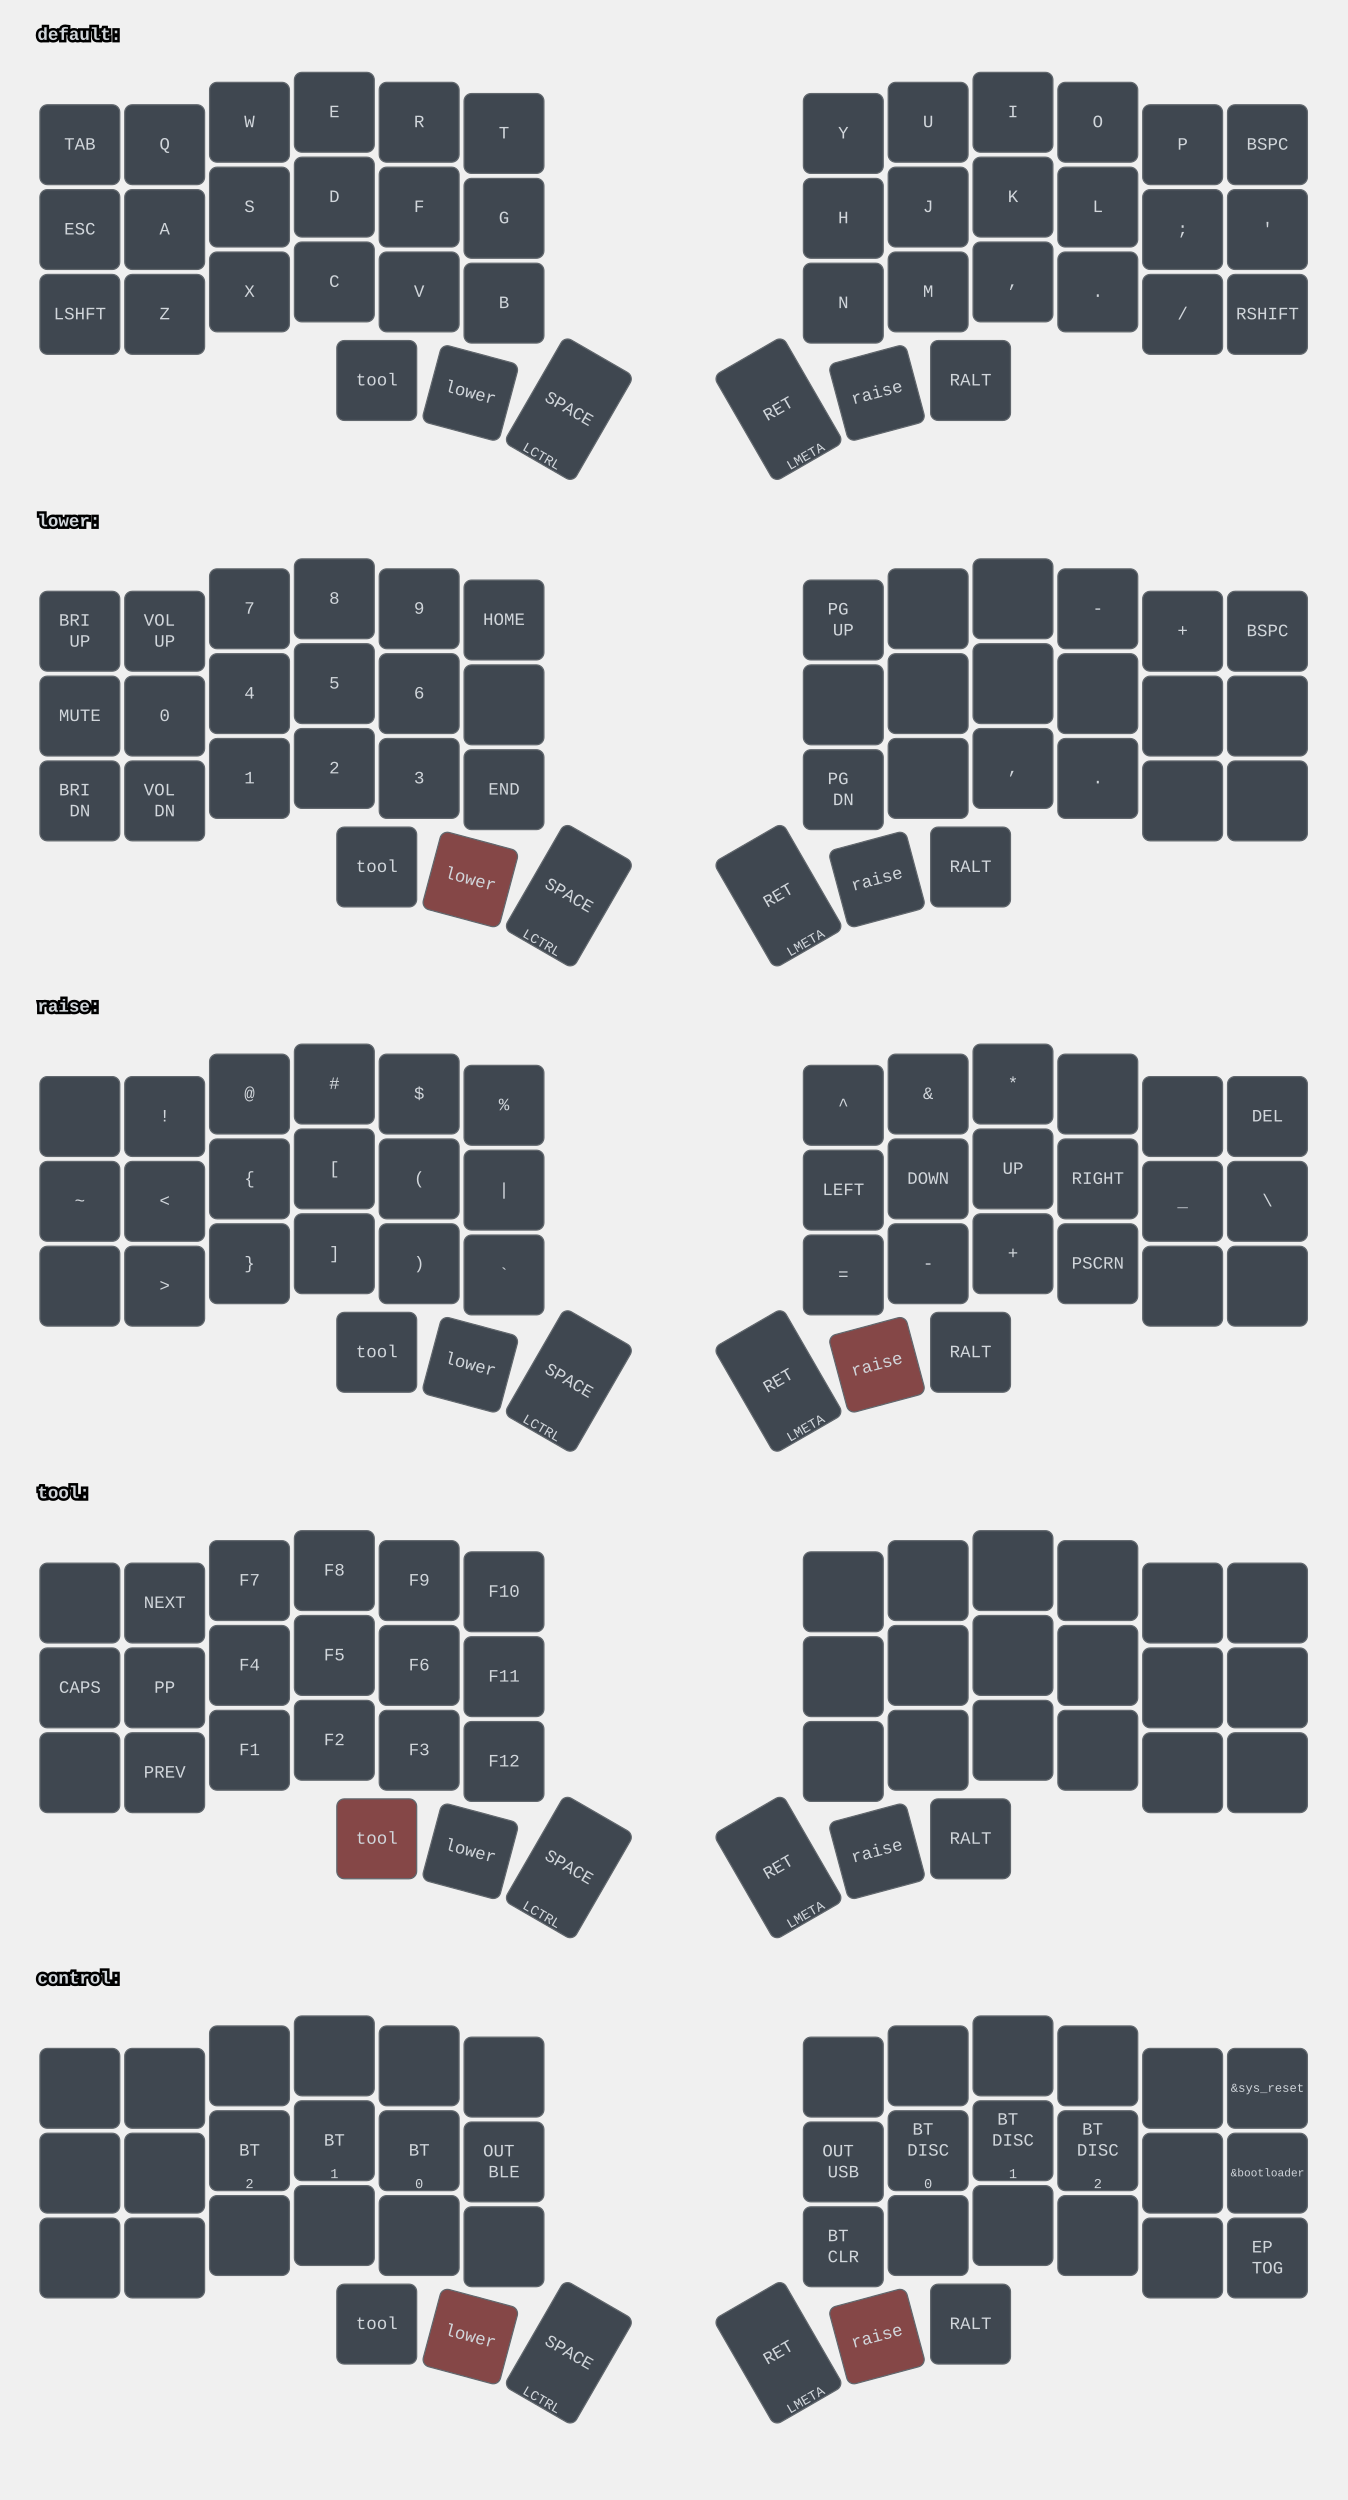
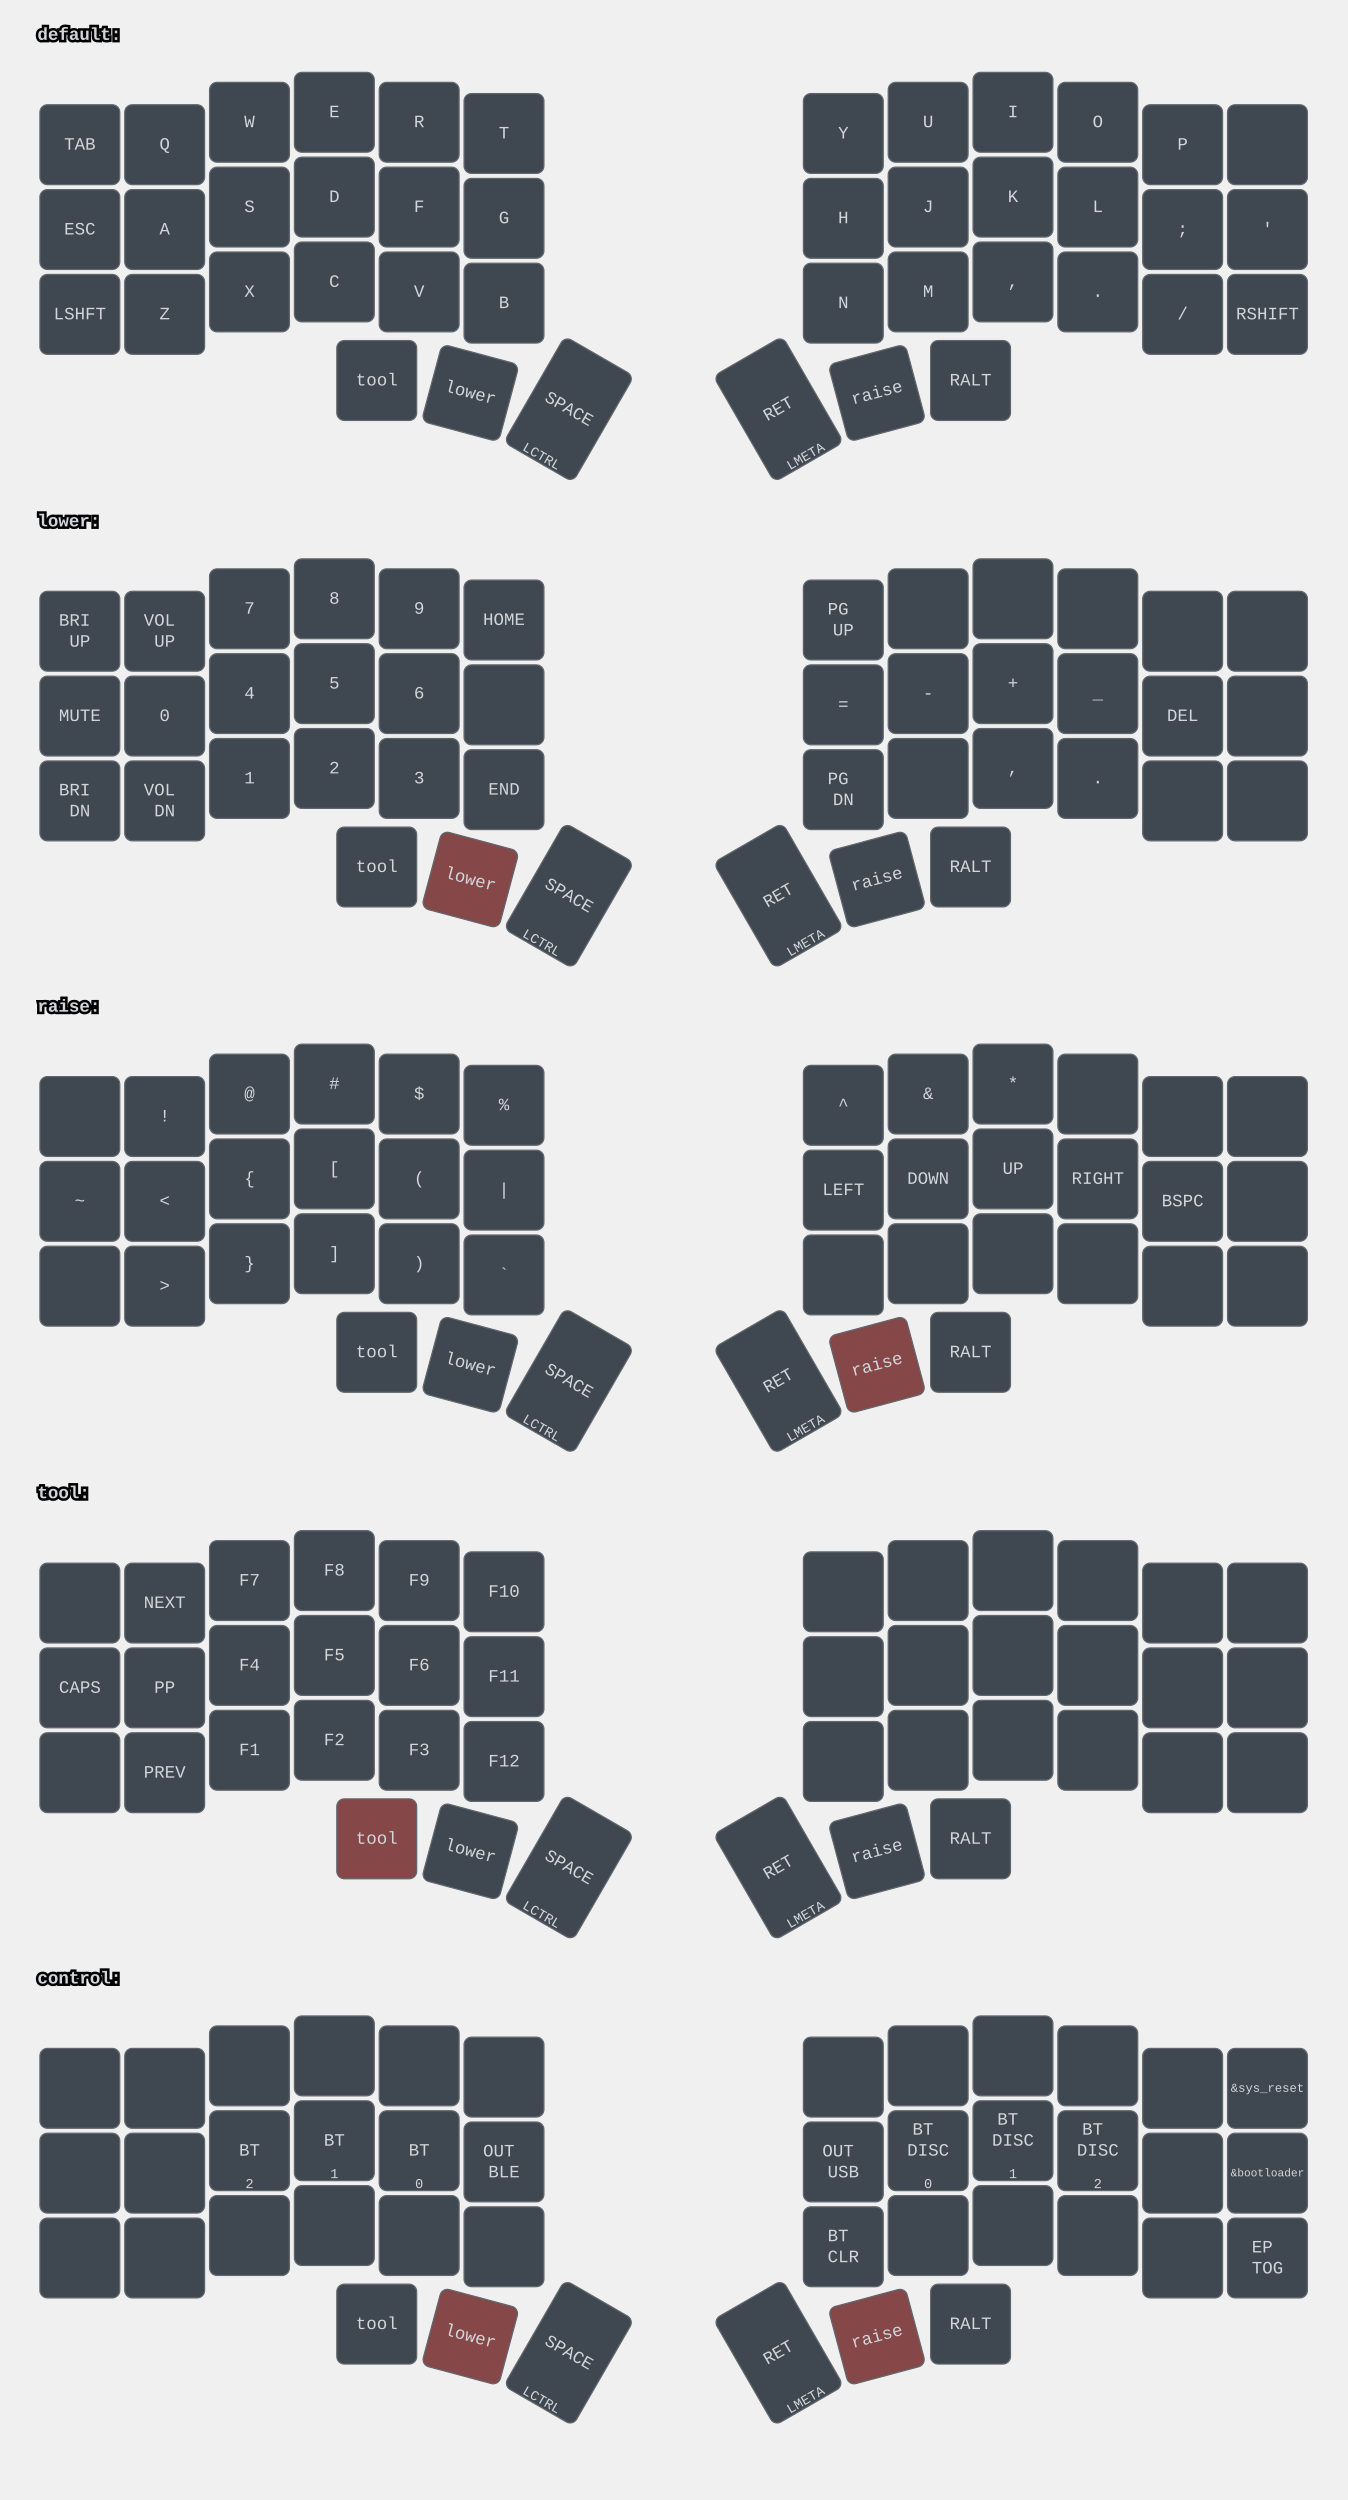
<svg xmlns="http://www.w3.org/2000/svg" width="1080" height="2004" viewBox="0 0 1080 2004" class="keymap">
  <style>/* inherit to force styles through use tags */
svg path {
    fill: inherit;
}

/* font and background color specifications */
svg.keymap {
    font-family: SFMono-Regular,Consolas,Liberation Mono,Menlo,monospace;
    font-size: 14px;
    font-kerning: normal;
    text-rendering: optimizeLegibility;
    fill: #24292e;
}

/* default key styling */
rect.key {
    fill: #f6f8fa;
}

rect.key, rect.combo {
    stroke: #c9cccf;
    stroke-width: 1;
}

/* default key side styling, only used is draw_key_sides is set */
rect.side {
    filter: brightness(90%);
}

/* color accent for combo boxes */
rect.combo, rect.combo-separate {
    fill: #cdf;
}

/* color accent for held keys */
rect.held, rect.combo.held {
    fill: #fdd;
}

/* color accent for ghost (optional) keys */
rect.ghost, rect.combo.ghost {
    stroke-dasharray: 4, 4;
    stroke-width: 2;
}

text {
    text-anchor: middle;
    dominant-baseline: middle;
}

/* styling for layer labels */
text.label {
    font-weight: bold;
    text-anchor: start;
    stroke: white;
    stroke-width: 4;
    paint-order: stroke;
}

/* styling for optional footer */
text.footer {
    text-anchor: end;
    dominant-baseline: auto;
    stroke: white;
    stroke-width: 4;
    paint-order: stroke;
}

/* styling for combo tap, and key hold/shifted label text */
text.combo, text.hold, text.shifted {
    font-size: 11px;
}

text.hold {
    text-anchor: middle;
    dominant-baseline: auto;
}

text.shifted {
    text-anchor: middle;
    dominant-baseline: hanging;
}

/* styling for hold/shifted label text in combo box */
text.combo.hold, text.combo.shifted {
    font-size: 8px;
}

/* lighter symbol for transparent keys */
text.trans {
    fill: #7b7e81;
}

/* styling for combo dendrons */
path.combo {
    stroke-width: 1;
    stroke: gray;
    fill: none;
}

/* Start Tabler Icons Cleanup */
/* cannot use height/width with glyphs */
.icon-tabler &gt; path {
    fill: inherit;
    stroke: inherit;
    stroke-width: 2;
}
/* hide tabler's default box */
.icon-tabler &gt; path[stroke="none"][fill="none"] {
    visibility: hidden;
}
/* End Tabler Icons Cleanup */

svg.keymap { fill: #d1d6db; }
rect.key { fill: #3f4750; }
rect.key, rect.combo { stroke: #60666c; }
rect.combo, rect.combo-separate { fill: #1f3d7a; }
rect.held, rect.combo.held { fill: #854747; }
text.label, text.footer { stroke: black; }
text.trans { fill: #7e8184; }
path.combo { stroke: #7f7f7f; }
</style>
  <g transform="translate(30, 0)" class="layer-default">
    <text x="0" y="28" class="label">default:</text>
    <g transform="translate(0, 56)">
      <g transform="translate(34, 60)" class="key keypos-0">
        <rect rx="6" ry="6" x="-32" y="-32" width="64" height="64" class="key" />
        <text x="0" y="0" class="key tap">TAB</text>
      </g>
      <g transform="translate(102, 60)" class="key keypos-1">
        <rect rx="6" ry="6" x="-32" y="-32" width="64" height="64" class="key" />
        <text x="0" y="0" class="key tap">Q</text>
      </g>
      <g transform="translate(170, 42)" class="key keypos-2">
        <rect rx="6" ry="6" x="-32" y="-32" width="64" height="64" class="key" />
        <text x="0" y="0" class="key tap">W</text>
      </g>
      <g transform="translate(238, 34)" class="key keypos-3">
        <rect rx="6" ry="6" x="-32" y="-32" width="64" height="64" class="key" />
        <text x="0" y="0" class="key tap">E</text>
      </g>
      <g transform="translate(306, 42)" class="key keypos-4">
        <rect rx="6" ry="6" x="-32" y="-32" width="64" height="64" class="key" />
        <text x="0" y="0" class="key tap">R</text>
      </g>
      <g transform="translate(374, 51)" class="key keypos-5">
        <rect rx="6" ry="6" x="-32" y="-32" width="64" height="64" class="key" />
        <text x="0" y="0" class="key tap">T</text>
      </g>
      <g transform="translate(646, 51)" class="key keypos-6">
        <rect rx="6" ry="6" x="-32" y="-32" width="64" height="64" class="key" />
        <text x="0" y="0" class="key tap">Y</text>
      </g>
      <g transform="translate(714, 42)" class="key keypos-7">
        <rect rx="6" ry="6" x="-32" y="-32" width="64" height="64" class="key" />
        <text x="0" y="0" class="key tap">U</text>
      </g>
      <g transform="translate(782, 34)" class="key keypos-8">
        <rect rx="6" ry="6" x="-32" y="-32" width="64" height="64" class="key" />
        <text x="0" y="0" class="key tap">I</text>
      </g>
      <g transform="translate(850, 42)" class="key keypos-9">
        <rect rx="6" ry="6" x="-32" y="-32" width="64" height="64" class="key" />
        <text x="0" y="0" class="key tap">O</text>
      </g>
      <g transform="translate(918, 60)" class="key keypos-10">
        <rect rx="6" ry="6" x="-32" y="-32" width="64" height="64" class="key" />
        <text x="0" y="0" class="key tap">P</text>
      </g>
      <g transform="translate(986, 60)" class="key keypos-11">
        <rect rx="6" ry="6" x="-32" y="-32" width="64" height="64" class="key" />
-         <text x="0" y="0" class="key tap">BSPC</text>
      </g>
      <g transform="translate(34, 128)" class="key keypos-12">
        <rect rx="6" ry="6" x="-32" y="-32" width="64" height="64" class="key" />
        <text x="0" y="0" class="key tap">ESC</text>
      </g>
      <g transform="translate(102, 128)" class="key keypos-13">
        <rect rx="6" ry="6" x="-32" y="-32" width="64" height="64" class="key" />
        <text x="0" y="0" class="key tap">A</text>
      </g>
      <g transform="translate(170, 110)" class="key keypos-14">
        <rect rx="6" ry="6" x="-32" y="-32" width="64" height="64" class="key" />
        <text x="0" y="0" class="key tap">S</text>
      </g>
      <g transform="translate(238, 102)" class="key keypos-15">
        <rect rx="6" ry="6" x="-32" y="-32" width="64" height="64" class="key" />
        <text x="0" y="0" class="key tap">D</text>
      </g>
      <g transform="translate(306, 110)" class="key keypos-16">
        <rect rx="6" ry="6" x="-32" y="-32" width="64" height="64" class="key" />
        <text x="0" y="0" class="key tap">F</text>
      </g>
      <g transform="translate(374, 119)" class="key keypos-17">
        <rect rx="6" ry="6" x="-32" y="-32" width="64" height="64" class="key" />
        <text x="0" y="0" class="key tap">G</text>
      </g>
      <g transform="translate(646, 119)" class="key keypos-18">
        <rect rx="6" ry="6" x="-32" y="-32" width="64" height="64" class="key" />
        <text x="0" y="0" class="key tap">H</text>
      </g>
      <g transform="translate(714, 110)" class="key keypos-19">
        <rect rx="6" ry="6" x="-32" y="-32" width="64" height="64" class="key" />
        <text x="0" y="0" class="key tap">J</text>
      </g>
      <g transform="translate(782, 102)" class="key keypos-20">
        <rect rx="6" ry="6" x="-32" y="-32" width="64" height="64" class="key" />
        <text x="0" y="0" class="key tap">K</text>
      </g>
      <g transform="translate(850, 110)" class="key keypos-21">
        <rect rx="6" ry="6" x="-32" y="-32" width="64" height="64" class="key" />
        <text x="0" y="0" class="key tap">L</text>
      </g>
      <g transform="translate(918, 128)" class="key keypos-22">
        <rect rx="6" ry="6" x="-32" y="-32" width="64" height="64" class="key" />
        <text x="0" y="0" class="key tap">;</text>
      </g>
      <g transform="translate(986, 128)" class="key keypos-23">
        <rect rx="6" ry="6" x="-32" y="-32" width="64" height="64" class="key" />
        <text x="0" y="0" class="key tap">'</text>
      </g>
      <g transform="translate(34, 196)" class="key keypos-24">
        <rect rx="6" ry="6" x="-32" y="-32" width="64" height="64" class="key" />
        <text x="0" y="0" class="key tap">LSHFT</text>
      </g>
      <g transform="translate(102, 196)" class="key keypos-25">
        <rect rx="6" ry="6" x="-32" y="-32" width="64" height="64" class="key" />
        <text x="0" y="0" class="key tap">Z</text>
      </g>
      <g transform="translate(170, 178)" class="key keypos-26">
        <rect rx="6" ry="6" x="-32" y="-32" width="64" height="64" class="key" />
        <text x="0" y="0" class="key tap">X</text>
      </g>
      <g transform="translate(238, 170)" class="key keypos-27">
        <rect rx="6" ry="6" x="-32" y="-32" width="64" height="64" class="key" />
        <text x="0" y="0" class="key tap">C</text>
      </g>
      <g transform="translate(306, 178)" class="key keypos-28">
        <rect rx="6" ry="6" x="-32" y="-32" width="64" height="64" class="key" />
        <text x="0" y="0" class="key tap">V</text>
      </g>
      <g transform="translate(374, 187)" class="key keypos-29">
        <rect rx="6" ry="6" x="-32" y="-32" width="64" height="64" class="key" />
        <text x="0" y="0" class="key tap">B</text>
      </g>
      <g transform="translate(646, 187)" class="key keypos-30">
        <rect rx="6" ry="6" x="-32" y="-32" width="64" height="64" class="key" />
        <text x="0" y="0" class="key tap">N</text>
      </g>
      <g transform="translate(714, 178)" class="key keypos-31">
        <rect rx="6" ry="6" x="-32" y="-32" width="64" height="64" class="key" />
        <text x="0" y="0" class="key tap">M</text>
      </g>
      <g transform="translate(782, 170)" class="key keypos-32">
        <rect rx="6" ry="6" x="-32" y="-32" width="64" height="64" class="key" />
        <text x="0" y="0" class="key tap">,</text>
      </g>
      <g transform="translate(850, 178)" class="key keypos-33">
        <rect rx="6" ry="6" x="-32" y="-32" width="64" height="64" class="key" />
        <text x="0" y="0" class="key tap">.</text>
      </g>
      <g transform="translate(918, 196)" class="key keypos-34">
        <rect rx="6" ry="6" x="-32" y="-32" width="64" height="64" class="key" />
        <text x="0" y="0" class="key tap">/</text>
      </g>
      <g transform="translate(986, 196)" class="key keypos-35">
        <rect rx="6" ry="6" x="-32" y="-32" width="64" height="64" class="key" />
        <text x="0" y="0" class="key tap">RSHIFT</text>
      </g>
      <g transform="translate(272, 249)" class="key keypos-36">
        <rect rx="6" ry="6" x="-32" y="-32" width="64" height="64" class="key" />
        <text x="0" y="0" class="key tap">tool</text>
      </g>
      <g transform="translate(347, 259) rotate(15.0)" class="key keypos-37">
        <rect rx="6" ry="6" x="-32" y="-32" width="64" height="64" class="key" />
        <text x="0" y="0" class="key tap">lower</text>
      </g>
      <g transform="translate(426, 272) rotate(30.0)" class="key keypos-38">
        <rect rx="6" ry="6" x="-32" y="-49" width="64" height="98" class="key" />
        <text x="0" y="0" class="key tap">SPACE</text>
        <text x="0" y="47" class="key hold">LCTRL</text>
      </g>
      <g transform="translate(594, 272) rotate(-30.0)" class="key keypos-39">
        <rect rx="6" ry="6" x="-32" y="-49" width="64" height="98" class="key" />
        <text x="0" y="0" class="key tap">RET</text>
        <text x="0" y="47" class="key hold">LMETA</text>
      </g>
      <g transform="translate(673, 259) rotate(-15.0)" class="key keypos-40">
        <rect rx="6" ry="6" x="-32" y="-32" width="64" height="64" class="key" />
        <text x="0" y="0" class="key tap">raise</text>
      </g>
      <g transform="translate(748, 249)" class="key keypos-41">
        <rect rx="6" ry="6" x="-32" y="-32" width="64" height="64" class="key" />
        <text x="0" y="0" class="key tap">RALT</text>
      </g>
    </g>
  </g>
  <g transform="translate(30, 390)" class="layer-lower">
    <text x="0" y="28" class="label">lower:</text>
    <g transform="translate(0, 56)">
      <g transform="translate(34, 60)" class="key keypos-0">
        <rect rx="6" ry="6" x="-32" y="-32" width="64" height="64" class="key" />
        <text x="0" y="0" class="key tap">
          <tspan x="0" dy="-0.6em">BRI</tspan>
          <tspan x="0" dy="1.2em">UP</tspan>
        </text>
      </g>
      <g transform="translate(102, 60)" class="key keypos-1">
        <rect rx="6" ry="6" x="-32" y="-32" width="64" height="64" class="key" />
        <text x="0" y="0" class="key tap">
          <tspan x="0" dy="-0.6em">VOL</tspan>
          <tspan x="0" dy="1.2em">UP</tspan>
        </text>
      </g>
      <g transform="translate(170, 42)" class="key keypos-2">
        <rect rx="6" ry="6" x="-32" y="-32" width="64" height="64" class="key" />
        <text x="0" y="0" class="key tap">7</text>
      </g>
      <g transform="translate(238, 34)" class="key keypos-3">
        <rect rx="6" ry="6" x="-32" y="-32" width="64" height="64" class="key" />
        <text x="0" y="0" class="key tap">8</text>
      </g>
      <g transform="translate(306, 42)" class="key keypos-4">
        <rect rx="6" ry="6" x="-32" y="-32" width="64" height="64" class="key" />
        <text x="0" y="0" class="key tap">9</text>
      </g>
      <g transform="translate(374, 51)" class="key keypos-5">
        <rect rx="6" ry="6" x="-32" y="-32" width="64" height="64" class="key" />
        <text x="0" y="0" class="key tap">HOME</text>
      </g>
      <g transform="translate(646, 51)" class="key keypos-6">
        <rect rx="6" ry="6" x="-32" y="-32" width="64" height="64" class="key" />
        <text x="0" y="0" class="key tap">
          <tspan x="0" dy="-0.6em">PG</tspan>
          <tspan x="0" dy="1.2em">UP</tspan>
        </text>
      </g>
      <g transform="translate(714, 42)" class="key keypos-7">
        <rect rx="6" ry="6" x="-32" y="-32" width="64" height="64" class="key" />
      </g>
      <g transform="translate(782, 34)" class="key keypos-8">
        <rect rx="6" ry="6" x="-32" y="-32" width="64" height="64" class="key" />
      </g>
      <g transform="translate(850, 42)" class="key keypos-9">
        <rect rx="6" ry="6" x="-32" y="-32" width="64" height="64" class="key" />
+       </g>
+       <g transform="translate(918, 60)" class="key keypos-10">
+         <rect rx="6" ry="6" x="-32" y="-32" width="64" height="64" class="key" />
+       </g>
+       <g transform="translate(986, 60)" class="key keypos-11">
+         <rect rx="6" ry="6" x="-32" y="-32" width="64" height="64" class="key" />
+       </g>
+       <g transform="translate(34, 128)" class="key keypos-12">
+         <rect rx="6" ry="6" x="-32" y="-32" width="64" height="64" class="key" />
+         <text x="0" y="0" class="key tap">MUTE</text>
+       </g>
+       <g transform="translate(102, 128)" class="key keypos-13">
+         <rect rx="6" ry="6" x="-32" y="-32" width="64" height="64" class="key" />
+         <text x="0" y="0" class="key tap">0</text>
+       </g>
+       <g transform="translate(170, 110)" class="key keypos-14">
+         <rect rx="6" ry="6" x="-32" y="-32" width="64" height="64" class="key" />
+         <text x="0" y="0" class="key tap">4</text>
+       </g>
+       <g transform="translate(238, 102)" class="key keypos-15">
+         <rect rx="6" ry="6" x="-32" y="-32" width="64" height="64" class="key" />
+         <text x="0" y="0" class="key tap">5</text>
+       </g>
+       <g transform="translate(306, 110)" class="key keypos-16">
+         <rect rx="6" ry="6" x="-32" y="-32" width="64" height="64" class="key" />
+         <text x="0" y="0" class="key tap">6</text>
+       </g>
+       <g transform="translate(374, 119)" class="key keypos-17">
+         <rect rx="6" ry="6" x="-32" y="-32" width="64" height="64" class="key" />
+       </g>
+       <g transform="translate(646, 119)" class="key keypos-18">
+         <rect rx="6" ry="6" x="-32" y="-32" width="64" height="64" class="key" />
+         <text x="0" y="0" class="key tap">=</text>
+       </g>
+       <g transform="translate(714, 110)" class="key keypos-19">
+         <rect rx="6" ry="6" x="-32" y="-32" width="64" height="64" class="key" />
        <text x="0" y="0" class="key tap">-</text>
      </g>
-       <g transform="translate(918, 60)" class="key keypos-10">
+       <g transform="translate(782, 102)" class="key keypos-20">
        <rect rx="6" ry="6" x="-32" y="-32" width="64" height="64" class="key" />
        <text x="0" y="0" class="key tap">+</text>
      </g>
-       <g transform="translate(986, 60)" class="key keypos-11">
-         <rect rx="6" ry="6" x="-32" y="-32" width="64" height="64" class="key" />
-         <text x="0" y="0" class="key tap">BSPC</text>
-       </g>
-       <g transform="translate(34, 128)" class="key keypos-12">
-         <rect rx="6" ry="6" x="-32" y="-32" width="64" height="64" class="key" />
-         <text x="0" y="0" class="key tap">MUTE</text>
-       </g>
-       <g transform="translate(102, 128)" class="key keypos-13">
-         <rect rx="6" ry="6" x="-32" y="-32" width="64" height="64" class="key" />
-         <text x="0" y="0" class="key tap">0</text>
-       </g>
-       <g transform="translate(170, 110)" class="key keypos-14">
-         <rect rx="6" ry="6" x="-32" y="-32" width="64" height="64" class="key" />
-         <text x="0" y="0" class="key tap">4</text>
-       </g>
-       <g transform="translate(238, 102)" class="key keypos-15">
-         <rect rx="6" ry="6" x="-32" y="-32" width="64" height="64" class="key" />
-         <text x="0" y="0" class="key tap">5</text>
-       </g>
-       <g transform="translate(306, 110)" class="key keypos-16">
-         <rect rx="6" ry="6" x="-32" y="-32" width="64" height="64" class="key" />
-         <text x="0" y="0" class="key tap">6</text>
-       </g>
-       <g transform="translate(374, 119)" class="key keypos-17">
-         <rect rx="6" ry="6" x="-32" y="-32" width="64" height="64" class="key" />
-       </g>
-       <g transform="translate(646, 119)" class="key keypos-18">
-         <rect rx="6" ry="6" x="-32" y="-32" width="64" height="64" class="key" />
-       </g>
-       <g transform="translate(714, 110)" class="key keypos-19">
-         <rect rx="6" ry="6" x="-32" y="-32" width="64" height="64" class="key" />
-       </g>
-       <g transform="translate(782, 102)" class="key keypos-20">
-         <rect rx="6" ry="6" x="-32" y="-32" width="64" height="64" class="key" />
-       </g>
      <g transform="translate(850, 110)" class="key keypos-21">
        <rect rx="6" ry="6" x="-32" y="-32" width="64" height="64" class="key" />
+         <text x="0" y="0" class="key tap">_</text>
      </g>
      <g transform="translate(918, 128)" class="key keypos-22">
        <rect rx="6" ry="6" x="-32" y="-32" width="64" height="64" class="key" />
+         <text x="0" y="0" class="key tap">DEL</text>
      </g>
      <g transform="translate(986, 128)" class="key keypos-23">
        <rect rx="6" ry="6" x="-32" y="-32" width="64" height="64" class="key" />
      </g>
      <g transform="translate(34, 196)" class="key keypos-24">
        <rect rx="6" ry="6" x="-32" y="-32" width="64" height="64" class="key" />
        <text x="0" y="0" class="key tap">
          <tspan x="0" dy="-0.6em">BRI</tspan>
          <tspan x="0" dy="1.2em">DN</tspan>
        </text>
      </g>
      <g transform="translate(102, 196)" class="key keypos-25">
        <rect rx="6" ry="6" x="-32" y="-32" width="64" height="64" class="key" />
        <text x="0" y="0" class="key tap">
          <tspan x="0" dy="-0.6em">VOL</tspan>
          <tspan x="0" dy="1.2em">DN</tspan>
        </text>
      </g>
      <g transform="translate(170, 178)" class="key keypos-26">
        <rect rx="6" ry="6" x="-32" y="-32" width="64" height="64" class="key" />
        <text x="0" y="0" class="key tap">1</text>
      </g>
      <g transform="translate(238, 170)" class="key keypos-27">
        <rect rx="6" ry="6" x="-32" y="-32" width="64" height="64" class="key" />
        <text x="0" y="0" class="key tap">2</text>
      </g>
      <g transform="translate(306, 178)" class="key keypos-28">
        <rect rx="6" ry="6" x="-32" y="-32" width="64" height="64" class="key" />
        <text x="0" y="0" class="key tap">3</text>
      </g>
      <g transform="translate(374, 187)" class="key keypos-29">
        <rect rx="6" ry="6" x="-32" y="-32" width="64" height="64" class="key" />
        <text x="0" y="0" class="key tap">END</text>
      </g>
      <g transform="translate(646, 187)" class="key keypos-30">
        <rect rx="6" ry="6" x="-32" y="-32" width="64" height="64" class="key" />
        <text x="0" y="0" class="key tap">
          <tspan x="0" dy="-0.6em">PG</tspan>
          <tspan x="0" dy="1.2em">DN</tspan>
        </text>
      </g>
      <g transform="translate(714, 178)" class="key keypos-31">
        <rect rx="6" ry="6" x="-32" y="-32" width="64" height="64" class="key" />
      </g>
      <g transform="translate(782, 170)" class="key keypos-32">
        <rect rx="6" ry="6" x="-32" y="-32" width="64" height="64" class="key" />
        <text x="0" y="0" class="key tap">,</text>
      </g>
      <g transform="translate(850, 178)" class="key keypos-33">
        <rect rx="6" ry="6" x="-32" y="-32" width="64" height="64" class="key" />
        <text x="0" y="0" class="key tap">.</text>
      </g>
      <g transform="translate(918, 196)" class="key keypos-34">
        <rect rx="6" ry="6" x="-32" y="-32" width="64" height="64" class="key" />
      </g>
      <g transform="translate(986, 196)" class="key keypos-35">
        <rect rx="6" ry="6" x="-32" y="-32" width="64" height="64" class="key" />
      </g>
      <g transform="translate(272, 249)" class="key keypos-36">
        <rect rx="6" ry="6" x="-32" y="-32" width="64" height="64" class="key" />
        <text x="0" y="0" class="key tap">tool</text>
      </g>
      <g transform="translate(347, 259) rotate(15.0)" class="key held keypos-37">
        <rect rx="6" ry="6" x="-32" y="-32" width="64" height="64" class="key held" />
        <text x="0" y="0" class="key held tap">lower</text>
      </g>
      <g transform="translate(426, 272) rotate(30.0)" class="key keypos-38">
        <rect rx="6" ry="6" x="-32" y="-49" width="64" height="98" class="key" />
        <text x="0" y="0" class="key tap">SPACE</text>
        <text x="0" y="47" class="key hold">LCTRL</text>
      </g>
      <g transform="translate(594, 272) rotate(-30.0)" class="key keypos-39">
        <rect rx="6" ry="6" x="-32" y="-49" width="64" height="98" class="key" />
        <text x="0" y="0" class="key tap">RET</text>
        <text x="0" y="47" class="key hold">LMETA</text>
      </g>
      <g transform="translate(673, 259) rotate(-15.0)" class="key keypos-40">
        <rect rx="6" ry="6" x="-32" y="-32" width="64" height="64" class="key" />
        <text x="0" y="0" class="key tap">raise</text>
      </g>
      <g transform="translate(748, 249)" class="key keypos-41">
        <rect rx="6" ry="6" x="-32" y="-32" width="64" height="64" class="key" />
        <text x="0" y="0" class="key tap">RALT</text>
      </g>
    </g>
  </g>
  <g transform="translate(30, 779)" class="layer-raise">
    <text x="0" y="28" class="label">raise:</text>
    <g transform="translate(0, 56)">
      <g transform="translate(34, 60)" class="key keypos-0">
        <rect rx="6" ry="6" x="-32" y="-32" width="64" height="64" class="key" />
      </g>
      <g transform="translate(102, 60)" class="key keypos-1">
        <rect rx="6" ry="6" x="-32" y="-32" width="64" height="64" class="key" />
        <text x="0" y="0" class="key tap">!</text>
      </g>
      <g transform="translate(170, 42)" class="key keypos-2">
        <rect rx="6" ry="6" x="-32" y="-32" width="64" height="64" class="key" />
        <text x="0" y="0" class="key tap">@</text>
      </g>
      <g transform="translate(238, 34)" class="key keypos-3">
        <rect rx="6" ry="6" x="-32" y="-32" width="64" height="64" class="key" />
        <text x="0" y="0" class="key tap">#</text>
      </g>
      <g transform="translate(306, 42)" class="key keypos-4">
        <rect rx="6" ry="6" x="-32" y="-32" width="64" height="64" class="key" />
        <text x="0" y="0" class="key tap">$</text>
      </g>
      <g transform="translate(374, 51)" class="key keypos-5">
        <rect rx="6" ry="6" x="-32" y="-32" width="64" height="64" class="key" />
        <text x="0" y="0" class="key tap">%</text>
      </g>
      <g transform="translate(646, 51)" class="key keypos-6">
        <rect rx="6" ry="6" x="-32" y="-32" width="64" height="64" class="key" />
        <text x="0" y="0" class="key tap">^</text>
      </g>
      <g transform="translate(714, 42)" class="key keypos-7">
        <rect rx="6" ry="6" x="-32" y="-32" width="64" height="64" class="key" />
        <text x="0" y="0" class="key tap">&amp;</text>
      </g>
      <g transform="translate(782, 34)" class="key keypos-8">
        <rect rx="6" ry="6" x="-32" y="-32" width="64" height="64" class="key" />
        <text x="0" y="0" class="key tap">*</text>
      </g>
      <g transform="translate(850, 42)" class="key keypos-9">
        <rect rx="6" ry="6" x="-32" y="-32" width="64" height="64" class="key" />
      </g>
      <g transform="translate(918, 60)" class="key keypos-10">
        <rect rx="6" ry="6" x="-32" y="-32" width="64" height="64" class="key" />
      </g>
      <g transform="translate(986, 60)" class="key keypos-11">
        <rect rx="6" ry="6" x="-32" y="-32" width="64" height="64" class="key" />
-         <text x="0" y="0" class="key tap">DEL</text>
      </g>
      <g transform="translate(34, 128)" class="key keypos-12">
        <rect rx="6" ry="6" x="-32" y="-32" width="64" height="64" class="key" />
        <text x="0" y="0" class="key tap">~</text>
      </g>
      <g transform="translate(102, 128)" class="key keypos-13">
        <rect rx="6" ry="6" x="-32" y="-32" width="64" height="64" class="key" />
        <text x="0" y="0" class="key tap">&lt;</text>
      </g>
      <g transform="translate(170, 110)" class="key keypos-14">
        <rect rx="6" ry="6" x="-32" y="-32" width="64" height="64" class="key" />
        <text x="0" y="0" class="key tap">{</text>
      </g>
      <g transform="translate(238, 102)" class="key keypos-15">
        <rect rx="6" ry="6" x="-32" y="-32" width="64" height="64" class="key" />
        <text x="0" y="0" class="key tap">[</text>
      </g>
      <g transform="translate(306, 110)" class="key keypos-16">
        <rect rx="6" ry="6" x="-32" y="-32" width="64" height="64" class="key" />
        <text x="0" y="0" class="key tap">(</text>
      </g>
      <g transform="translate(374, 119)" class="key keypos-17">
        <rect rx="6" ry="6" x="-32" y="-32" width="64" height="64" class="key" />
        <text x="0" y="0" class="key tap">|</text>
      </g>
      <g transform="translate(646, 119)" class="key keypos-18">
        <rect rx="6" ry="6" x="-32" y="-32" width="64" height="64" class="key" />
        <text x="0" y="0" class="key tap">LEFT</text>
      </g>
      <g transform="translate(714, 110)" class="key keypos-19">
        <rect rx="6" ry="6" x="-32" y="-32" width="64" height="64" class="key" />
        <text x="0" y="0" class="key tap">DOWN</text>
      </g>
      <g transform="translate(782, 102)" class="key keypos-20">
        <rect rx="6" ry="6" x="-32" y="-32" width="64" height="64" class="key" />
        <text x="0" y="0" class="key tap">UP</text>
      </g>
      <g transform="translate(850, 110)" class="key keypos-21">
        <rect rx="6" ry="6" x="-32" y="-32" width="64" height="64" class="key" />
        <text x="0" y="0" class="key tap">RIGHT</text>
      </g>
      <g transform="translate(918, 128)" class="key keypos-22">
        <rect rx="6" ry="6" x="-32" y="-32" width="64" height="64" class="key" />
-         <text x="0" y="0" class="key tap">_</text>
+         <text x="0" y="0" class="key tap">BSPC</text>
      </g>
      <g transform="translate(986, 128)" class="key keypos-23">
        <rect rx="6" ry="6" x="-32" y="-32" width="64" height="64" class="key" />
-         <text x="0" y="0" class="key tap">\</text>
      </g>
      <g transform="translate(34, 196)" class="key keypos-24">
        <rect rx="6" ry="6" x="-32" y="-32" width="64" height="64" class="key" />
      </g>
      <g transform="translate(102, 196)" class="key keypos-25">
        <rect rx="6" ry="6" x="-32" y="-32" width="64" height="64" class="key" />
        <text x="0" y="0" class="key tap">&gt;</text>
      </g>
      <g transform="translate(170, 178)" class="key keypos-26">
        <rect rx="6" ry="6" x="-32" y="-32" width="64" height="64" class="key" />
        <text x="0" y="0" class="key tap">}</text>
      </g>
      <g transform="translate(238, 170)" class="key keypos-27">
        <rect rx="6" ry="6" x="-32" y="-32" width="64" height="64" class="key" />
        <text x="0" y="0" class="key tap">]</text>
      </g>
      <g transform="translate(306, 178)" class="key keypos-28">
        <rect rx="6" ry="6" x="-32" y="-32" width="64" height="64" class="key" />
        <text x="0" y="0" class="key tap">)</text>
      </g>
      <g transform="translate(374, 187)" class="key keypos-29">
        <rect rx="6" ry="6" x="-32" y="-32" width="64" height="64" class="key" />
        <text x="0" y="0" class="key tap">`</text>
      </g>
      <g transform="translate(646, 187)" class="key keypos-30">
        <rect rx="6" ry="6" x="-32" y="-32" width="64" height="64" class="key" />
-         <text x="0" y="0" class="key tap">=</text>
      </g>
      <g transform="translate(714, 178)" class="key keypos-31">
        <rect rx="6" ry="6" x="-32" y="-32" width="64" height="64" class="key" />
-         <text x="0" y="0" class="key tap">-</text>
      </g>
      <g transform="translate(782, 170)" class="key keypos-32">
        <rect rx="6" ry="6" x="-32" y="-32" width="64" height="64" class="key" />
-         <text x="0" y="0" class="key tap">+</text>
      </g>
      <g transform="translate(850, 178)" class="key keypos-33">
        <rect rx="6" ry="6" x="-32" y="-32" width="64" height="64" class="key" />
-         <text x="0" y="0" class="key tap">PSCRN</text>
      </g>
      <g transform="translate(918, 196)" class="key keypos-34">
        <rect rx="6" ry="6" x="-32" y="-32" width="64" height="64" class="key" />
      </g>
      <g transform="translate(986, 196)" class="key keypos-35">
        <rect rx="6" ry="6" x="-32" y="-32" width="64" height="64" class="key" />
      </g>
      <g transform="translate(272, 249)" class="key keypos-36">
        <rect rx="6" ry="6" x="-32" y="-32" width="64" height="64" class="key" />
        <text x="0" y="0" class="key tap">tool</text>
      </g>
      <g transform="translate(347, 259) rotate(15.0)" class="key keypos-37">
        <rect rx="6" ry="6" x="-32" y="-32" width="64" height="64" class="key" />
        <text x="0" y="0" class="key tap">lower</text>
      </g>
      <g transform="translate(426, 272) rotate(30.0)" class="key keypos-38">
        <rect rx="6" ry="6" x="-32" y="-49" width="64" height="98" class="key" />
        <text x="0" y="0" class="key tap">SPACE</text>
        <text x="0" y="47" class="key hold">LCTRL</text>
      </g>
      <g transform="translate(594, 272) rotate(-30.0)" class="key keypos-39">
        <rect rx="6" ry="6" x="-32" y="-49" width="64" height="98" class="key" />
        <text x="0" y="0" class="key tap">RET</text>
        <text x="0" y="47" class="key hold">LMETA</text>
      </g>
      <g transform="translate(673, 259) rotate(-15.0)" class="key held keypos-40">
        <rect rx="6" ry="6" x="-32" y="-32" width="64" height="64" class="key held" />
        <text x="0" y="0" class="key held tap">raise</text>
      </g>
      <g transform="translate(748, 249)" class="key keypos-41">
        <rect rx="6" ry="6" x="-32" y="-32" width="64" height="64" class="key" />
        <text x="0" y="0" class="key tap">RALT</text>
      </g>
    </g>
  </g>
  <g transform="translate(30, 1169)" class="layer-tool">
    <text x="0" y="28" class="label">tool:</text>
    <g transform="translate(0, 56)">
      <g transform="translate(34, 60)" class="key keypos-0">
        <rect rx="6" ry="6" x="-32" y="-32" width="64" height="64" class="key" />
      </g>
      <g transform="translate(102, 60)" class="key keypos-1">
        <rect rx="6" ry="6" x="-32" y="-32" width="64" height="64" class="key" />
        <text x="0" y="0" class="key tap">NEXT</text>
      </g>
      <g transform="translate(170, 42)" class="key keypos-2">
        <rect rx="6" ry="6" x="-32" y="-32" width="64" height="64" class="key" />
        <text x="0" y="0" class="key tap">F7</text>
      </g>
      <g transform="translate(238, 34)" class="key keypos-3">
        <rect rx="6" ry="6" x="-32" y="-32" width="64" height="64" class="key" />
        <text x="0" y="0" class="key tap">F8</text>
      </g>
      <g transform="translate(306, 42)" class="key keypos-4">
        <rect rx="6" ry="6" x="-32" y="-32" width="64" height="64" class="key" />
        <text x="0" y="0" class="key tap">F9</text>
      </g>
      <g transform="translate(374, 51)" class="key keypos-5">
        <rect rx="6" ry="6" x="-32" y="-32" width="64" height="64" class="key" />
        <text x="0" y="0" class="key tap">F10</text>
      </g>
      <g transform="translate(646, 51)" class="key keypos-6">
        <rect rx="6" ry="6" x="-32" y="-32" width="64" height="64" class="key" />
      </g>
      <g transform="translate(714, 42)" class="key keypos-7">
        <rect rx="6" ry="6" x="-32" y="-32" width="64" height="64" class="key" />
      </g>
      <g transform="translate(782, 34)" class="key keypos-8">
        <rect rx="6" ry="6" x="-32" y="-32" width="64" height="64" class="key" />
      </g>
      <g transform="translate(850, 42)" class="key keypos-9">
        <rect rx="6" ry="6" x="-32" y="-32" width="64" height="64" class="key" />
      </g>
      <g transform="translate(918, 60)" class="key keypos-10">
        <rect rx="6" ry="6" x="-32" y="-32" width="64" height="64" class="key" />
      </g>
      <g transform="translate(986, 60)" class="key keypos-11">
        <rect rx="6" ry="6" x="-32" y="-32" width="64" height="64" class="key" />
      </g>
      <g transform="translate(34, 128)" class="key keypos-12">
        <rect rx="6" ry="6" x="-32" y="-32" width="64" height="64" class="key" />
        <text x="0" y="0" class="key tap">CAPS</text>
      </g>
      <g transform="translate(102, 128)" class="key keypos-13">
        <rect rx="6" ry="6" x="-32" y="-32" width="64" height="64" class="key" />
        <text x="0" y="0" class="key tap">PP</text>
      </g>
      <g transform="translate(170, 110)" class="key keypos-14">
        <rect rx="6" ry="6" x="-32" y="-32" width="64" height="64" class="key" />
        <text x="0" y="0" class="key tap">F4</text>
      </g>
      <g transform="translate(238, 102)" class="key keypos-15">
        <rect rx="6" ry="6" x="-32" y="-32" width="64" height="64" class="key" />
        <text x="0" y="0" class="key tap">F5</text>
      </g>
      <g transform="translate(306, 110)" class="key keypos-16">
        <rect rx="6" ry="6" x="-32" y="-32" width="64" height="64" class="key" />
        <text x="0" y="0" class="key tap">F6</text>
      </g>
      <g transform="translate(374, 119)" class="key keypos-17">
        <rect rx="6" ry="6" x="-32" y="-32" width="64" height="64" class="key" />
        <text x="0" y="0" class="key tap">F11</text>
      </g>
      <g transform="translate(646, 119)" class="key keypos-18">
        <rect rx="6" ry="6" x="-32" y="-32" width="64" height="64" class="key" />
      </g>
      <g transform="translate(714, 110)" class="key keypos-19">
        <rect rx="6" ry="6" x="-32" y="-32" width="64" height="64" class="key" />
      </g>
      <g transform="translate(782, 102)" class="key keypos-20">
        <rect rx="6" ry="6" x="-32" y="-32" width="64" height="64" class="key" />
      </g>
      <g transform="translate(850, 110)" class="key keypos-21">
        <rect rx="6" ry="6" x="-32" y="-32" width="64" height="64" class="key" />
      </g>
      <g transform="translate(918, 128)" class="key keypos-22">
        <rect rx="6" ry="6" x="-32" y="-32" width="64" height="64" class="key" />
      </g>
      <g transform="translate(986, 128)" class="key keypos-23">
        <rect rx="6" ry="6" x="-32" y="-32" width="64" height="64" class="key" />
      </g>
      <g transform="translate(34, 196)" class="key keypos-24">
        <rect rx="6" ry="6" x="-32" y="-32" width="64" height="64" class="key" />
      </g>
      <g transform="translate(102, 196)" class="key keypos-25">
        <rect rx="6" ry="6" x="-32" y="-32" width="64" height="64" class="key" />
        <text x="0" y="0" class="key tap">PREV</text>
      </g>
      <g transform="translate(170, 178)" class="key keypos-26">
        <rect rx="6" ry="6" x="-32" y="-32" width="64" height="64" class="key" />
        <text x="0" y="0" class="key tap">F1</text>
      </g>
      <g transform="translate(238, 170)" class="key keypos-27">
        <rect rx="6" ry="6" x="-32" y="-32" width="64" height="64" class="key" />
        <text x="0" y="0" class="key tap">F2</text>
      </g>
      <g transform="translate(306, 178)" class="key keypos-28">
        <rect rx="6" ry="6" x="-32" y="-32" width="64" height="64" class="key" />
        <text x="0" y="0" class="key tap">F3</text>
      </g>
      <g transform="translate(374, 187)" class="key keypos-29">
        <rect rx="6" ry="6" x="-32" y="-32" width="64" height="64" class="key" />
        <text x="0" y="0" class="key tap">F12</text>
      </g>
      <g transform="translate(646, 187)" class="key keypos-30">
        <rect rx="6" ry="6" x="-32" y="-32" width="64" height="64" class="key" />
      </g>
      <g transform="translate(714, 178)" class="key keypos-31">
        <rect rx="6" ry="6" x="-32" y="-32" width="64" height="64" class="key" />
      </g>
      <g transform="translate(782, 170)" class="key keypos-32">
        <rect rx="6" ry="6" x="-32" y="-32" width="64" height="64" class="key" />
      </g>
      <g transform="translate(850, 178)" class="key keypos-33">
        <rect rx="6" ry="6" x="-32" y="-32" width="64" height="64" class="key" />
      </g>
      <g transform="translate(918, 196)" class="key keypos-34">
        <rect rx="6" ry="6" x="-32" y="-32" width="64" height="64" class="key" />
      </g>
      <g transform="translate(986, 196)" class="key keypos-35">
        <rect rx="6" ry="6" x="-32" y="-32" width="64" height="64" class="key" />
      </g>
      <g transform="translate(272, 249)" class="key held keypos-36">
        <rect rx="6" ry="6" x="-32" y="-32" width="64" height="64" class="key held" />
        <text x="0" y="0" class="key held tap">tool</text>
      </g>
      <g transform="translate(347, 259) rotate(15.0)" class="key keypos-37">
        <rect rx="6" ry="6" x="-32" y="-32" width="64" height="64" class="key" />
        <text x="0" y="0" class="key tap">lower</text>
      </g>
      <g transform="translate(426, 272) rotate(30.0)" class="key keypos-38">
        <rect rx="6" ry="6" x="-32" y="-49" width="64" height="98" class="key" />
        <text x="0" y="0" class="key tap">SPACE</text>
        <text x="0" y="47" class="key hold">LCTRL</text>
      </g>
      <g transform="translate(594, 272) rotate(-30.0)" class="key keypos-39">
        <rect rx="6" ry="6" x="-32" y="-49" width="64" height="98" class="key" />
        <text x="0" y="0" class="key tap">RET</text>
        <text x="0" y="47" class="key hold">LMETA</text>
      </g>
      <g transform="translate(673, 259) rotate(-15.0)" class="key keypos-40">
        <rect rx="6" ry="6" x="-32" y="-32" width="64" height="64" class="key" />
        <text x="0" y="0" class="key tap">raise</text>
      </g>
      <g transform="translate(748, 249)" class="key keypos-41">
        <rect rx="6" ry="6" x="-32" y="-32" width="64" height="64" class="key" />
        <text x="0" y="0" class="key tap">RALT</text>
      </g>
    </g>
  </g>
  <g transform="translate(30, 1558)" class="layer-control">
    <text x="0" y="28" class="label">control:</text>
    <g transform="translate(0, 56)">
      <g transform="translate(34, 60)" class="key keypos-0">
        <rect rx="6" ry="6" x="-32" y="-32" width="64" height="64" class="key" />
      </g>
      <g transform="translate(102, 60)" class="key keypos-1">
        <rect rx="6" ry="6" x="-32" y="-32" width="64" height="64" class="key" />
      </g>
      <g transform="translate(170, 42)" class="key keypos-2">
        <rect rx="6" ry="6" x="-32" y="-32" width="64" height="64" class="key" />
      </g>
      <g transform="translate(238, 34)" class="key keypos-3">
        <rect rx="6" ry="6" x="-32" y="-32" width="64" height="64" class="key" />
      </g>
      <g transform="translate(306, 42)" class="key keypos-4">
        <rect rx="6" ry="6" x="-32" y="-32" width="64" height="64" class="key" />
      </g>
      <g transform="translate(374, 51)" class="key keypos-5">
        <rect rx="6" ry="6" x="-32" y="-32" width="64" height="64" class="key" />
      </g>
      <g transform="translate(646, 51)" class="key keypos-6">
        <rect rx="6" ry="6" x="-32" y="-32" width="64" height="64" class="key" />
      </g>
      <g transform="translate(714, 42)" class="key keypos-7">
        <rect rx="6" ry="6" x="-32" y="-32" width="64" height="64" class="key" />
      </g>
      <g transform="translate(782, 34)" class="key keypos-8">
        <rect rx="6" ry="6" x="-32" y="-32" width="64" height="64" class="key" />
      </g>
      <g transform="translate(850, 42)" class="key keypos-9">
        <rect rx="6" ry="6" x="-32" y="-32" width="64" height="64" class="key" />
      </g>
      <g transform="translate(918, 60)" class="key keypos-10">
        <rect rx="6" ry="6" x="-32" y="-32" width="64" height="64" class="key" />
      </g>
      <g transform="translate(986, 60)" class="key keypos-11">
        <rect rx="6" ry="6" x="-32" y="-32" width="64" height="64" class="key" />
        <text x="0" y="0" class="key tap">
          <tspan style="font-size: 70%">&amp;sys_reset</tspan>
        </text>
      </g>
      <g transform="translate(34, 128)" class="key keypos-12">
        <rect rx="6" ry="6" x="-32" y="-32" width="64" height="64" class="key" />
      </g>
      <g transform="translate(102, 128)" class="key keypos-13">
        <rect rx="6" ry="6" x="-32" y="-32" width="64" height="64" class="key" />
      </g>
      <g transform="translate(170, 110)" class="key keypos-14">
        <rect rx="6" ry="6" x="-32" y="-32" width="64" height="64" class="key" />
        <text x="0" y="0" class="key tap">BT</text>
        <text x="0" y="30" class="key hold">2</text>
      </g>
      <g transform="translate(238, 102)" class="key keypos-15">
        <rect rx="6" ry="6" x="-32" y="-32" width="64" height="64" class="key" />
        <text x="0" y="0" class="key tap">BT</text>
        <text x="0" y="30" class="key hold">1</text>
      </g>
      <g transform="translate(306, 110)" class="key keypos-16">
        <rect rx="6" ry="6" x="-32" y="-32" width="64" height="64" class="key" />
        <text x="0" y="0" class="key tap">BT</text>
        <text x="0" y="30" class="key hold">0</text>
      </g>
      <g transform="translate(374, 119)" class="key keypos-17">
        <rect rx="6" ry="6" x="-32" y="-32" width="64" height="64" class="key" />
        <text x="0" y="0" class="key tap">
          <tspan x="0" dy="-0.6em">OUT</tspan>
          <tspan x="0" dy="1.2em">BLE</tspan>
        </text>
      </g>
      <g transform="translate(646, 119)" class="key keypos-18">
        <rect rx="6" ry="6" x="-32" y="-32" width="64" height="64" class="key" />
        <text x="0" y="0" class="key tap">
          <tspan x="0" dy="-0.6em">OUT</tspan>
          <tspan x="0" dy="1.2em">USB</tspan>
        </text>
      </g>
      <g transform="translate(714, 110)" class="key keypos-19">
        <rect rx="6" ry="6" x="-32" y="-32" width="64" height="64" class="key" />
        <text x="0" y="0" class="key tap">
          <tspan x="0" dy="-1.2em">BT</tspan>
          <tspan x="0" dy="1.2em">DISC</tspan>
        </text>
        <text x="0" y="30" class="key hold">0</text>
      </g>
      <g transform="translate(782, 102)" class="key keypos-20">
        <rect rx="6" ry="6" x="-32" y="-32" width="64" height="64" class="key" />
        <text x="0" y="0" class="key tap">
          <tspan x="0" dy="-1.2em">BT</tspan>
          <tspan x="0" dy="1.2em">DISC</tspan>
        </text>
        <text x="0" y="30" class="key hold">1</text>
      </g>
      <g transform="translate(850, 110)" class="key keypos-21">
        <rect rx="6" ry="6" x="-32" y="-32" width="64" height="64" class="key" />
        <text x="0" y="0" class="key tap">
          <tspan x="0" dy="-1.2em">BT</tspan>
          <tspan x="0" dy="1.2em">DISC</tspan>
        </text>
        <text x="0" y="30" class="key hold">2</text>
      </g>
      <g transform="translate(918, 128)" class="key keypos-22">
        <rect rx="6" ry="6" x="-32" y="-32" width="64" height="64" class="key" />
      </g>
      <g transform="translate(986, 128)" class="key keypos-23">
        <rect rx="6" ry="6" x="-32" y="-32" width="64" height="64" class="key" />
        <text x="0" y="0" class="key tap">
          <tspan style="font-size: 64%">&amp;bootloader</tspan>
        </text>
      </g>
      <g transform="translate(34, 196)" class="key keypos-24">
        <rect rx="6" ry="6" x="-32" y="-32" width="64" height="64" class="key" />
      </g>
      <g transform="translate(102, 196)" class="key keypos-25">
        <rect rx="6" ry="6" x="-32" y="-32" width="64" height="64" class="key" />
      </g>
      <g transform="translate(170, 178)" class="key keypos-26">
        <rect rx="6" ry="6" x="-32" y="-32" width="64" height="64" class="key" />
      </g>
      <g transform="translate(238, 170)" class="key keypos-27">
        <rect rx="6" ry="6" x="-32" y="-32" width="64" height="64" class="key" />
      </g>
      <g transform="translate(306, 178)" class="key keypos-28">
        <rect rx="6" ry="6" x="-32" y="-32" width="64" height="64" class="key" />
      </g>
      <g transform="translate(374, 187)" class="key keypos-29">
        <rect rx="6" ry="6" x="-32" y="-32" width="64" height="64" class="key" />
      </g>
      <g transform="translate(646, 187)" class="key keypos-30">
        <rect rx="6" ry="6" x="-32" y="-32" width="64" height="64" class="key" />
        <text x="0" y="0" class="key tap">
          <tspan x="0" dy="-0.6em">BT</tspan>
          <tspan x="0" dy="1.2em">CLR</tspan>
        </text>
      </g>
      <g transform="translate(714, 178)" class="key keypos-31">
        <rect rx="6" ry="6" x="-32" y="-32" width="64" height="64" class="key" />
      </g>
      <g transform="translate(782, 170)" class="key keypos-32">
        <rect rx="6" ry="6" x="-32" y="-32" width="64" height="64" class="key" />
      </g>
      <g transform="translate(850, 178)" class="key keypos-33">
        <rect rx="6" ry="6" x="-32" y="-32" width="64" height="64" class="key" />
      </g>
      <g transform="translate(918, 196)" class="key keypos-34">
        <rect rx="6" ry="6" x="-32" y="-32" width="64" height="64" class="key" />
      </g>
      <g transform="translate(986, 196)" class="key keypos-35">
        <rect rx="6" ry="6" x="-32" y="-32" width="64" height="64" class="key" />
        <text x="0" y="0" class="key tap">
          <tspan x="0" dy="-0.6em">EP</tspan>
          <tspan x="0" dy="1.2em">TOG</tspan>
        </text>
      </g>
      <g transform="translate(272, 249)" class="key keypos-36">
        <rect rx="6" ry="6" x="-32" y="-32" width="64" height="64" class="key" />
        <text x="0" y="0" class="key tap">tool</text>
      </g>
      <g transform="translate(347, 259) rotate(15.0)" class="key held keypos-37">
        <rect rx="6" ry="6" x="-32" y="-32" width="64" height="64" class="key held" />
        <text x="0" y="0" class="key held tap">lower</text>
      </g>
      <g transform="translate(426, 272) rotate(30.0)" class="key keypos-38">
        <rect rx="6" ry="6" x="-32" y="-49" width="64" height="98" class="key" />
        <text x="0" y="0" class="key tap">SPACE</text>
        <text x="0" y="47" class="key hold">LCTRL</text>
      </g>
      <g transform="translate(594, 272) rotate(-30.0)" class="key keypos-39">
        <rect rx="6" ry="6" x="-32" y="-49" width="64" height="98" class="key" />
        <text x="0" y="0" class="key tap">RET</text>
        <text x="0" y="47" class="key hold">LMETA</text>
      </g>
      <g transform="translate(673, 259) rotate(-15.0)" class="key held keypos-40">
        <rect rx="6" ry="6" x="-32" y="-32" width="64" height="64" class="key held" />
        <text x="0" y="0" class="key held tap">raise</text>
      </g>
      <g transform="translate(748, 249)" class="key keypos-41">
        <rect rx="6" ry="6" x="-32" y="-32" width="64" height="64" class="key" />
        <text x="0" y="0" class="key tap">RALT</text>
      </g>
    </g>
  </g>
</svg>
